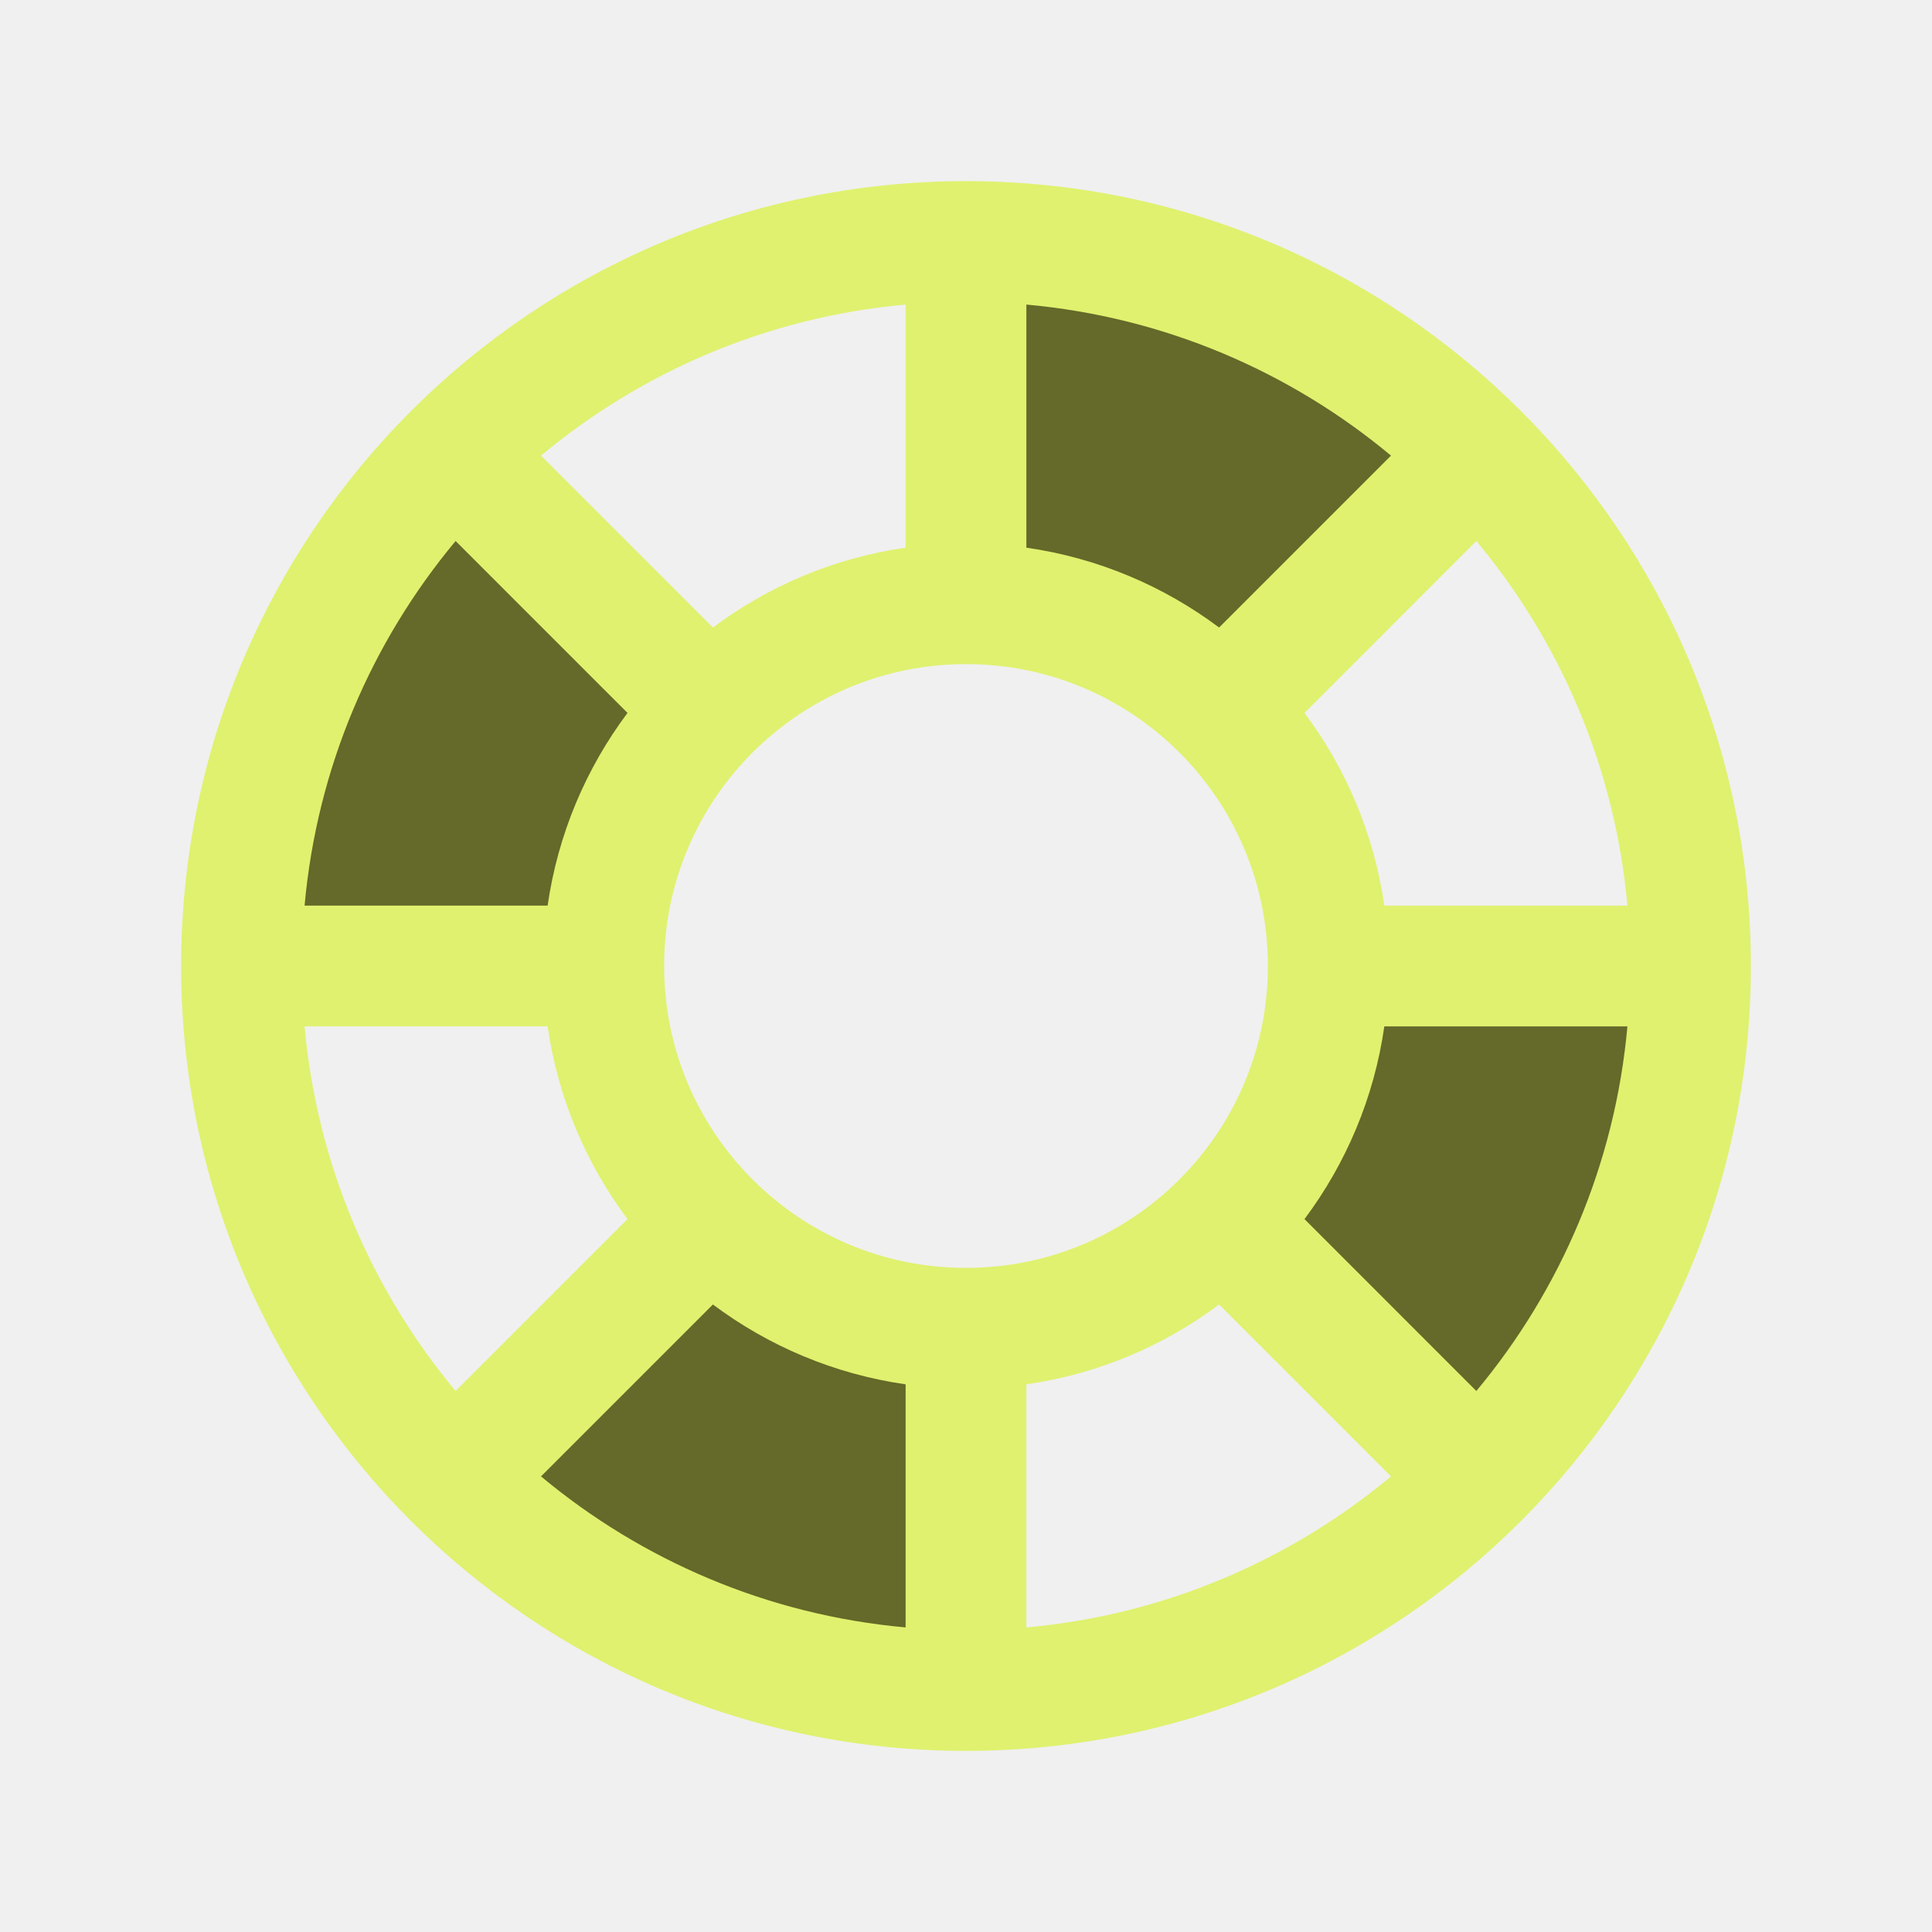
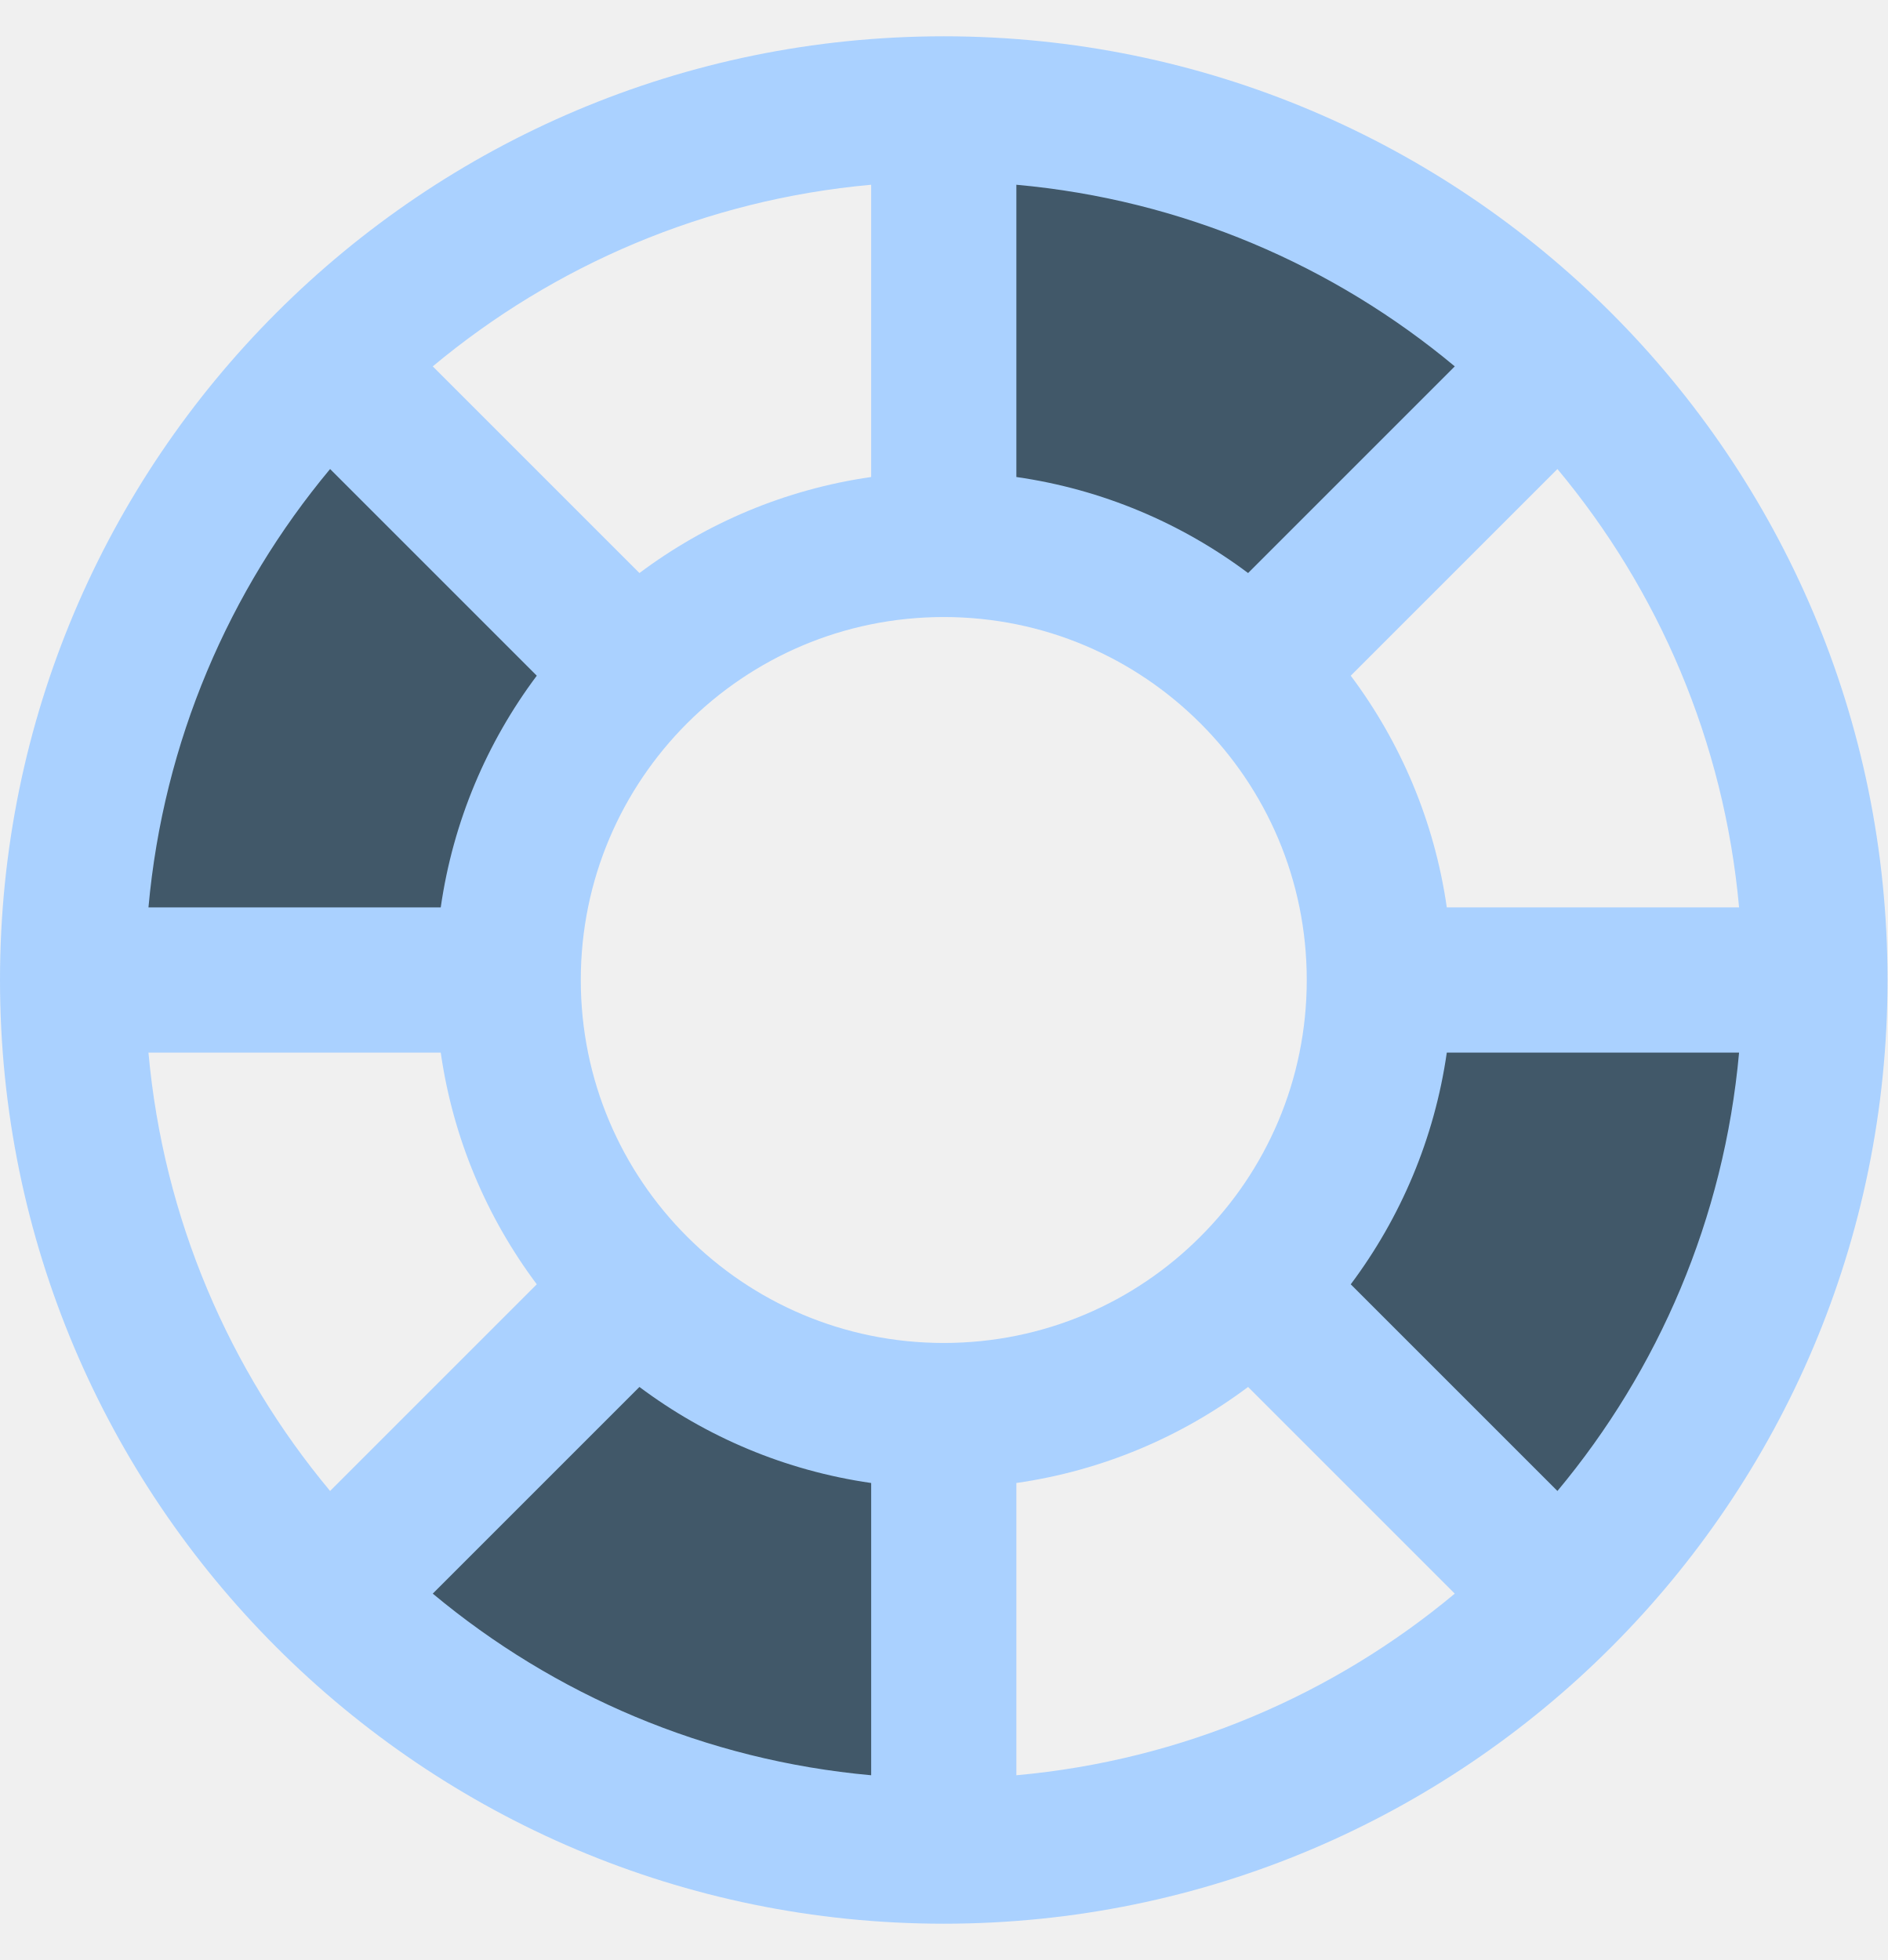
- <svg xmlns="http://www.w3.org/2000/svg" width="40" height="40" viewBox="0 0 40 40" fill="none">
-   <path d="M14.697 14.697C13.339 16.054 12.5 17.929 12.5 20H5C5 15.858 6.679 12.108 9.393 9.393L14.697 14.697Z" fill="#656929" />
-   <path d="M25.303 14.697C23.946 13.339 22.071 12.5 20 12.5V5C24.142 5 27.892 6.679 30.606 9.393L25.303 14.697Z" fill="#656929" />
-   <path d="M25.303 25.303C26.66 23.946 27.5 22.071 27.5 20H35C35 24.142 33.321 27.892 30.606 30.607L25.303 25.303Z" fill="#656929" />
-   <path d="M14.697 25.303C16.054 26.66 17.929 27.5 20 27.5V35C15.858 35 12.108 33.321 9.393 30.607L14.697 25.303Z" fill="#656929" />
-   <path fill-rule="evenodd" clip-rule="evenodd" d="M11.201 9.433L14.76 12.992C15.905 12.135 17.267 11.551 18.75 11.339V6.306C15.891 6.563 13.286 7.695 11.201 9.433ZM21.25 6.306V11.339C22.732 11.551 24.095 12.135 25.24 12.992L28.799 9.433C26.714 7.695 24.108 6.563 21.25 6.306ZM30.566 11.201L27.008 14.76C27.865 15.905 28.449 17.268 28.661 18.75H33.694C33.436 15.891 32.305 13.286 30.566 11.201ZM33.694 21.25H28.661C28.449 22.732 27.865 24.095 27.008 25.24L30.566 28.799C32.305 26.714 33.436 24.109 33.694 21.25ZM28.799 30.567L25.24 27.008C24.095 27.865 22.732 28.449 21.25 28.661V33.694C24.108 33.437 26.714 32.305 28.799 30.567ZM18.75 33.694V28.661C17.267 28.449 15.905 27.865 14.76 27.008L11.201 30.567C13.286 32.305 15.891 33.437 18.75 33.694ZM9.433 28.799L12.992 25.24C12.135 24.095 11.551 22.732 11.338 21.25H6.306C6.563 24.109 7.695 26.714 9.433 28.799ZM6.306 18.75H11.338C11.551 17.268 12.135 15.905 12.992 14.76L9.433 11.201C7.695 13.286 6.563 15.891 6.306 18.75ZM8.509 8.51C11.449 5.57 15.513 3.75 20 3.75C24.487 3.75 28.551 5.57 31.49 8.51C34.429 11.449 36.25 15.513 36.25 20C36.25 24.487 34.429 28.551 31.49 31.491C28.551 34.43 24.487 36.25 20 36.25C15.513 36.25 11.449 34.43 8.509 31.491C5.57 28.551 3.75 24.487 3.75 20C3.75 15.513 5.57 11.449 8.509 8.51ZM20 13.75C18.273 13.75 16.713 14.448 15.58 15.581C14.448 16.713 13.75 18.274 13.75 20C13.75 21.726 14.448 23.287 15.58 24.419C16.713 25.552 18.273 26.25 20 26.25C21.726 26.25 23.287 25.552 24.419 24.419C25.552 23.287 26.25 21.726 26.25 20C26.25 18.274 25.552 16.713 24.419 15.581C23.287 14.448 21.726 13.75 20 13.75Z" fill="#E0F16F" />
+ <svg xmlns="http://www.w3.org/2000/svg" width="26" height="27" viewBox="0 0 26 27" fill="none">
+   <g clip-path="url(#clip0_1837_7979)">
+     <path d="M8.757 9.257C7.672 10.343 7 11.843 7 13.5H1C1 10.186 2.343 7.186 4.515 5.015L8.757 9.257Z" fill="#415869" />
+     <path d="M17.243 9.257C16.157 8.172 14.657 7.5 13 7.5V1.5C16.314 1.5 19.314 2.843 21.485 5.015L17.243 9.257Z" fill="#415869" />
+     <path d="M17.243 17.743C18.328 16.657 19 15.157 19 13.5H25C25 16.814 23.657 19.814 21.485 21.985L17.243 17.743Z" fill="#415869" />
+     <path d="M8.757 17.743C9.843 18.828 11.343 19.5 13 19.5V25.5C9.686 25.5 6.686 24.157 4.515 21.985L8.757 17.743Z" fill="#415869" />
+     <path fill-rule="evenodd" clip-rule="evenodd" d="M5.961 5.047L8.808 7.894C9.724 7.208 10.814 6.741 12 6.571V2.545C9.713 2.751 7.629 3.656 5.961 5.047ZM14 2.545V6.571C15.186 6.741 16.276 7.208 17.192 7.894L20.039 5.047C18.371 3.656 16.287 2.751 14 2.545ZM21.453 6.461L18.606 9.308C19.292 10.224 19.759 11.314 19.929 12.5H23.955C23.749 10.213 22.844 8.129 21.453 6.461ZM23.955 14.5H19.929C19.759 15.686 19.292 16.776 18.606 17.692L21.453 20.539C22.844 18.871 23.749 16.787 23.955 14.5ZM20.039 21.953L17.192 19.106C16.276 19.792 15.186 20.259 14 20.429V24.455C16.287 24.249 18.371 23.344 20.039 21.953ZM12 24.455V20.429C10.814 20.259 9.724 19.792 8.808 19.106L5.961 21.953C7.629 23.344 9.713 24.249 12 24.455ZM4.547 20.539L7.394 17.692C6.708 16.776 6.241 15.686 6.071 14.5H2.045C2.251 16.787 3.156 18.871 4.547 20.539ZM2.045 12.5H6.071C6.241 11.314 6.708 10.224 7.394 9.308L4.547 6.461C3.156 8.129 2.251 10.213 2.045 12.5ZM3.808 4.308C6.159 1.956 9.41 0.5 13 0.5C16.59 0.5 19.841 1.956 22.192 4.308C24.544 6.659 26 9.91 26 13.5C26 17.09 24.544 20.341 22.192 22.692C19.841 25.044 16.59 26.5 13 26.5C9.41 26.5 6.159 25.044 3.808 22.692C1.456 20.341 0 17.09 0 13.5C0 9.91 1.456 6.659 3.808 4.308ZM13 8.5C11.619 8.5 10.37 9.059 9.464 9.964C8.559 10.87 8 12.119 8 13.5C8 14.881 8.559 16.13 9.464 17.035C10.37 17.942 11.619 18.5 13 18.5C14.381 18.5 15.63 17.942 16.535 17.035C17.442 16.13 18 14.881 18 13.5C18 12.119 17.442 10.87 16.535 9.964C15.63 9.059 14.381 8.5 13 8.5Z" fill="#AAD1FF" />
+   </g>
+   <defs>
+     <clipPath id="clip0_1837_7979">
+       <rect width="26" height="27" fill="white" />
+     </clipPath>
+   </defs>
</svg>
